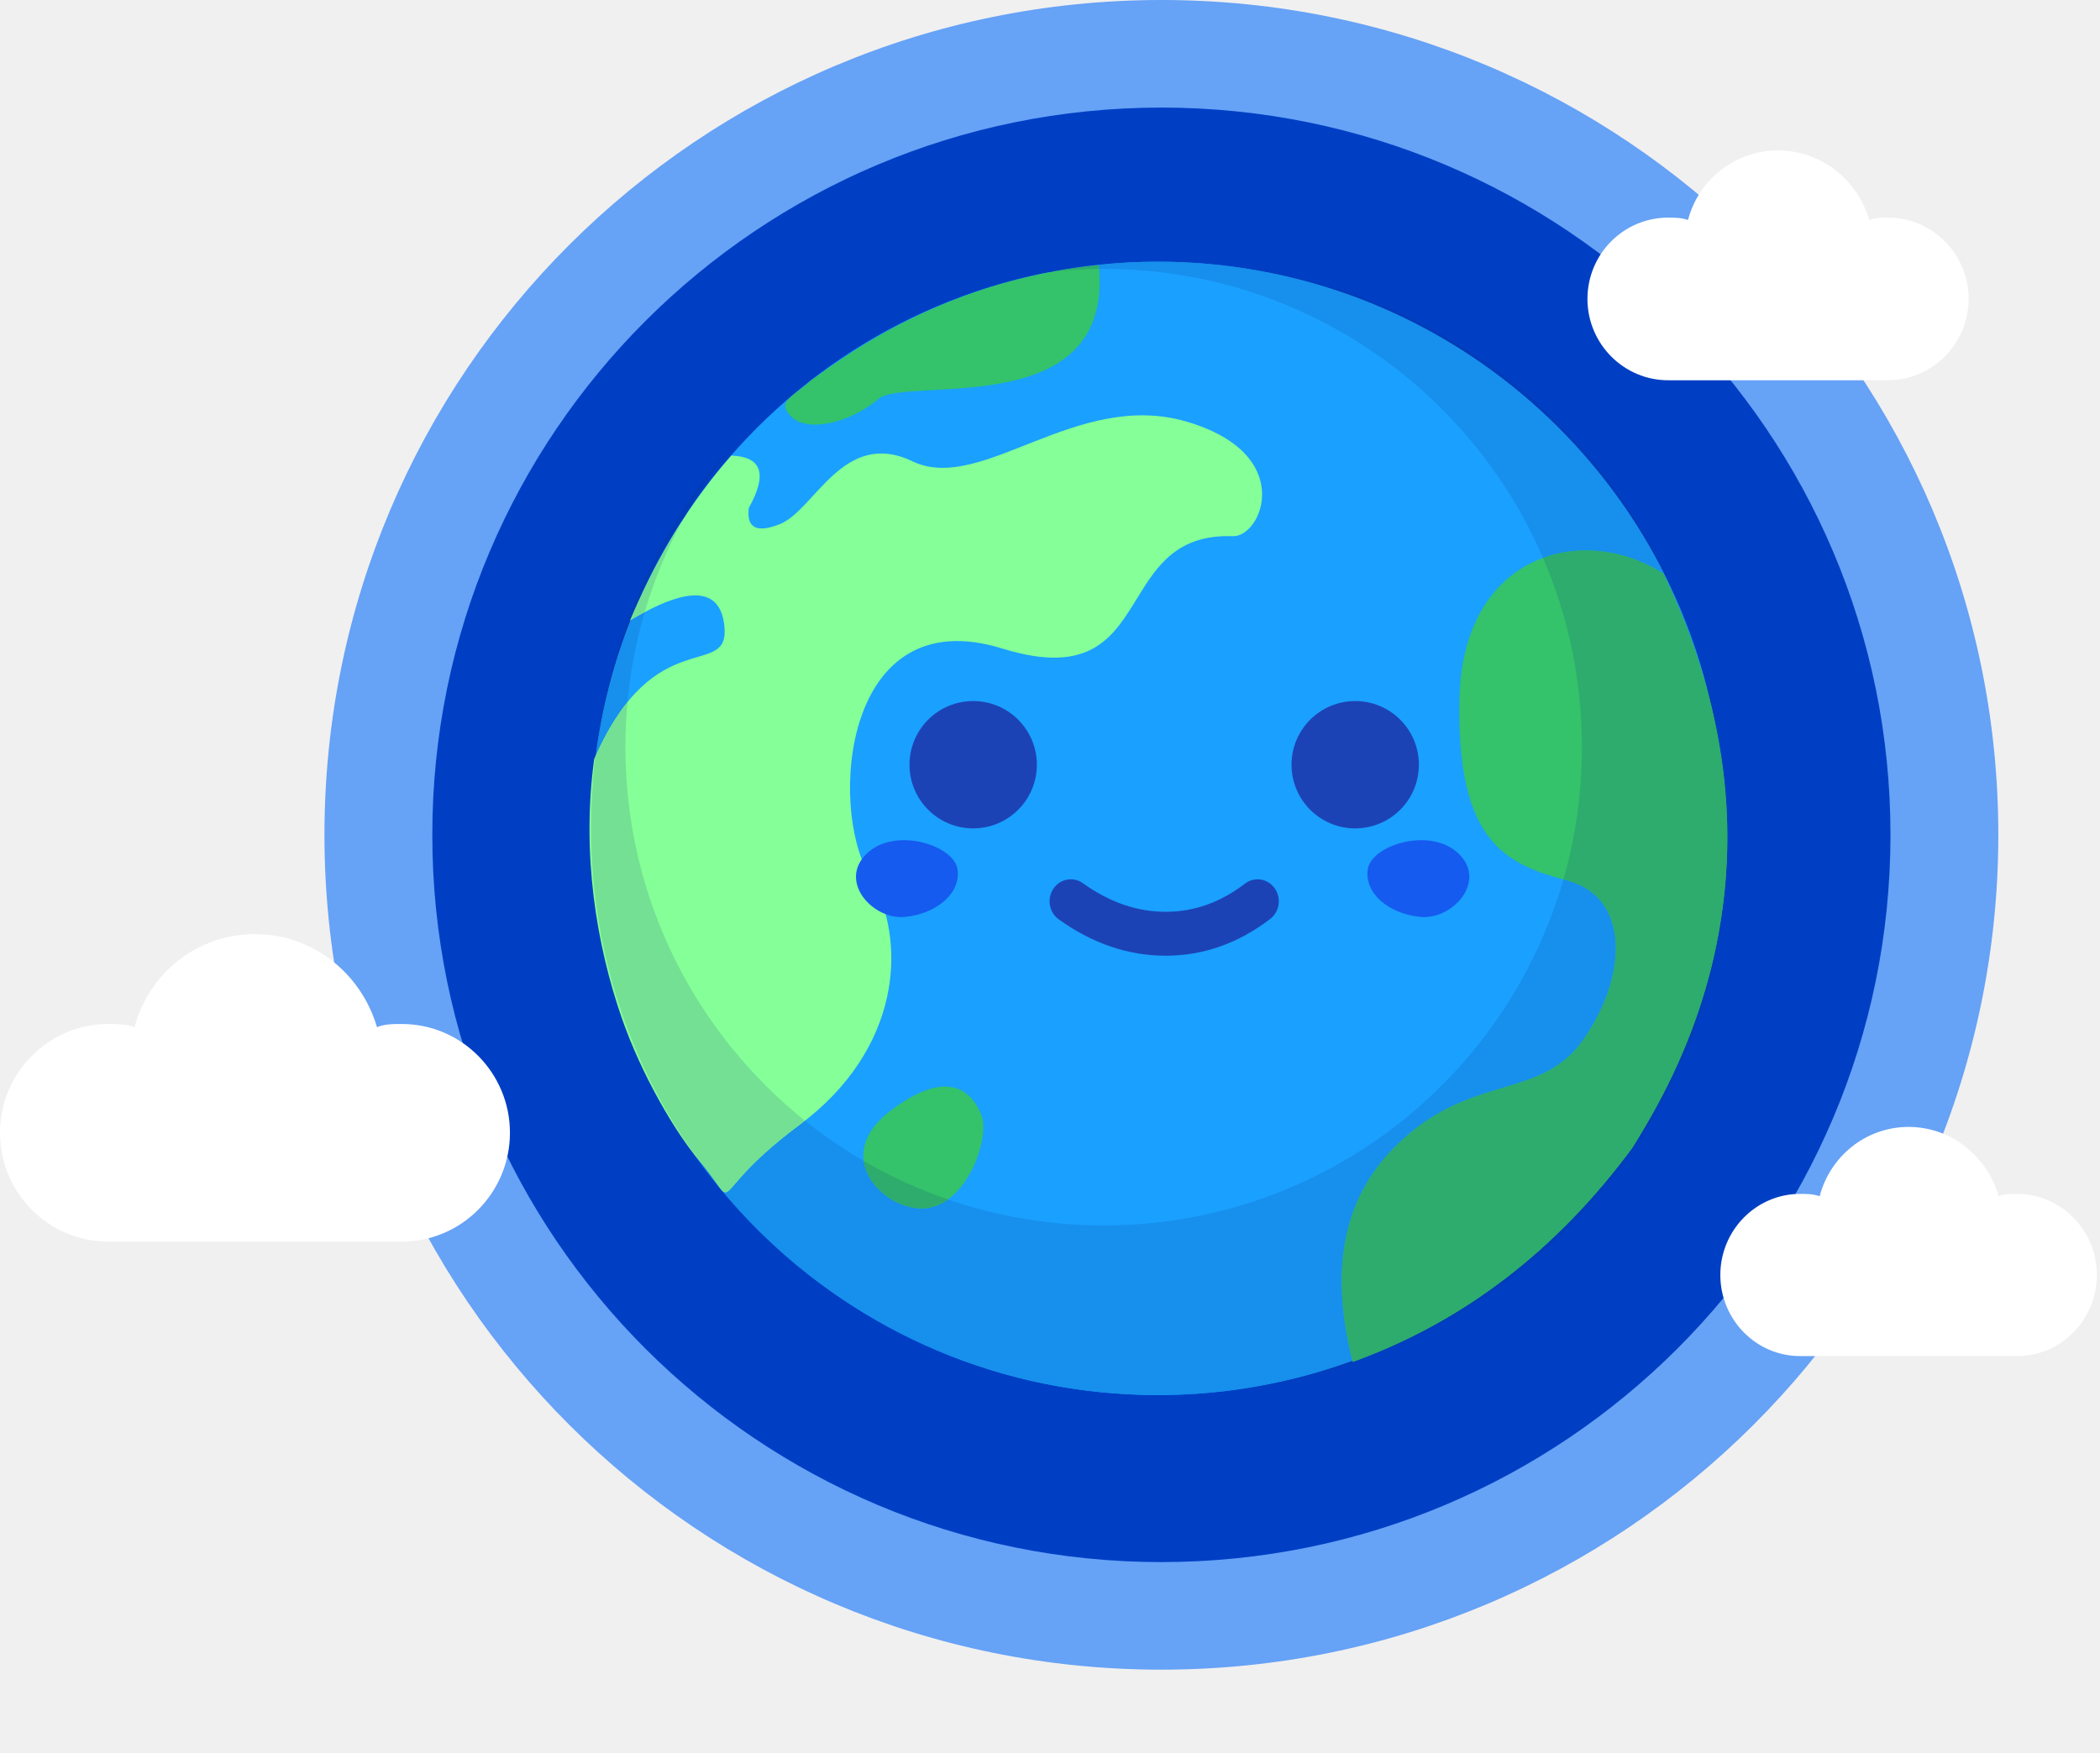
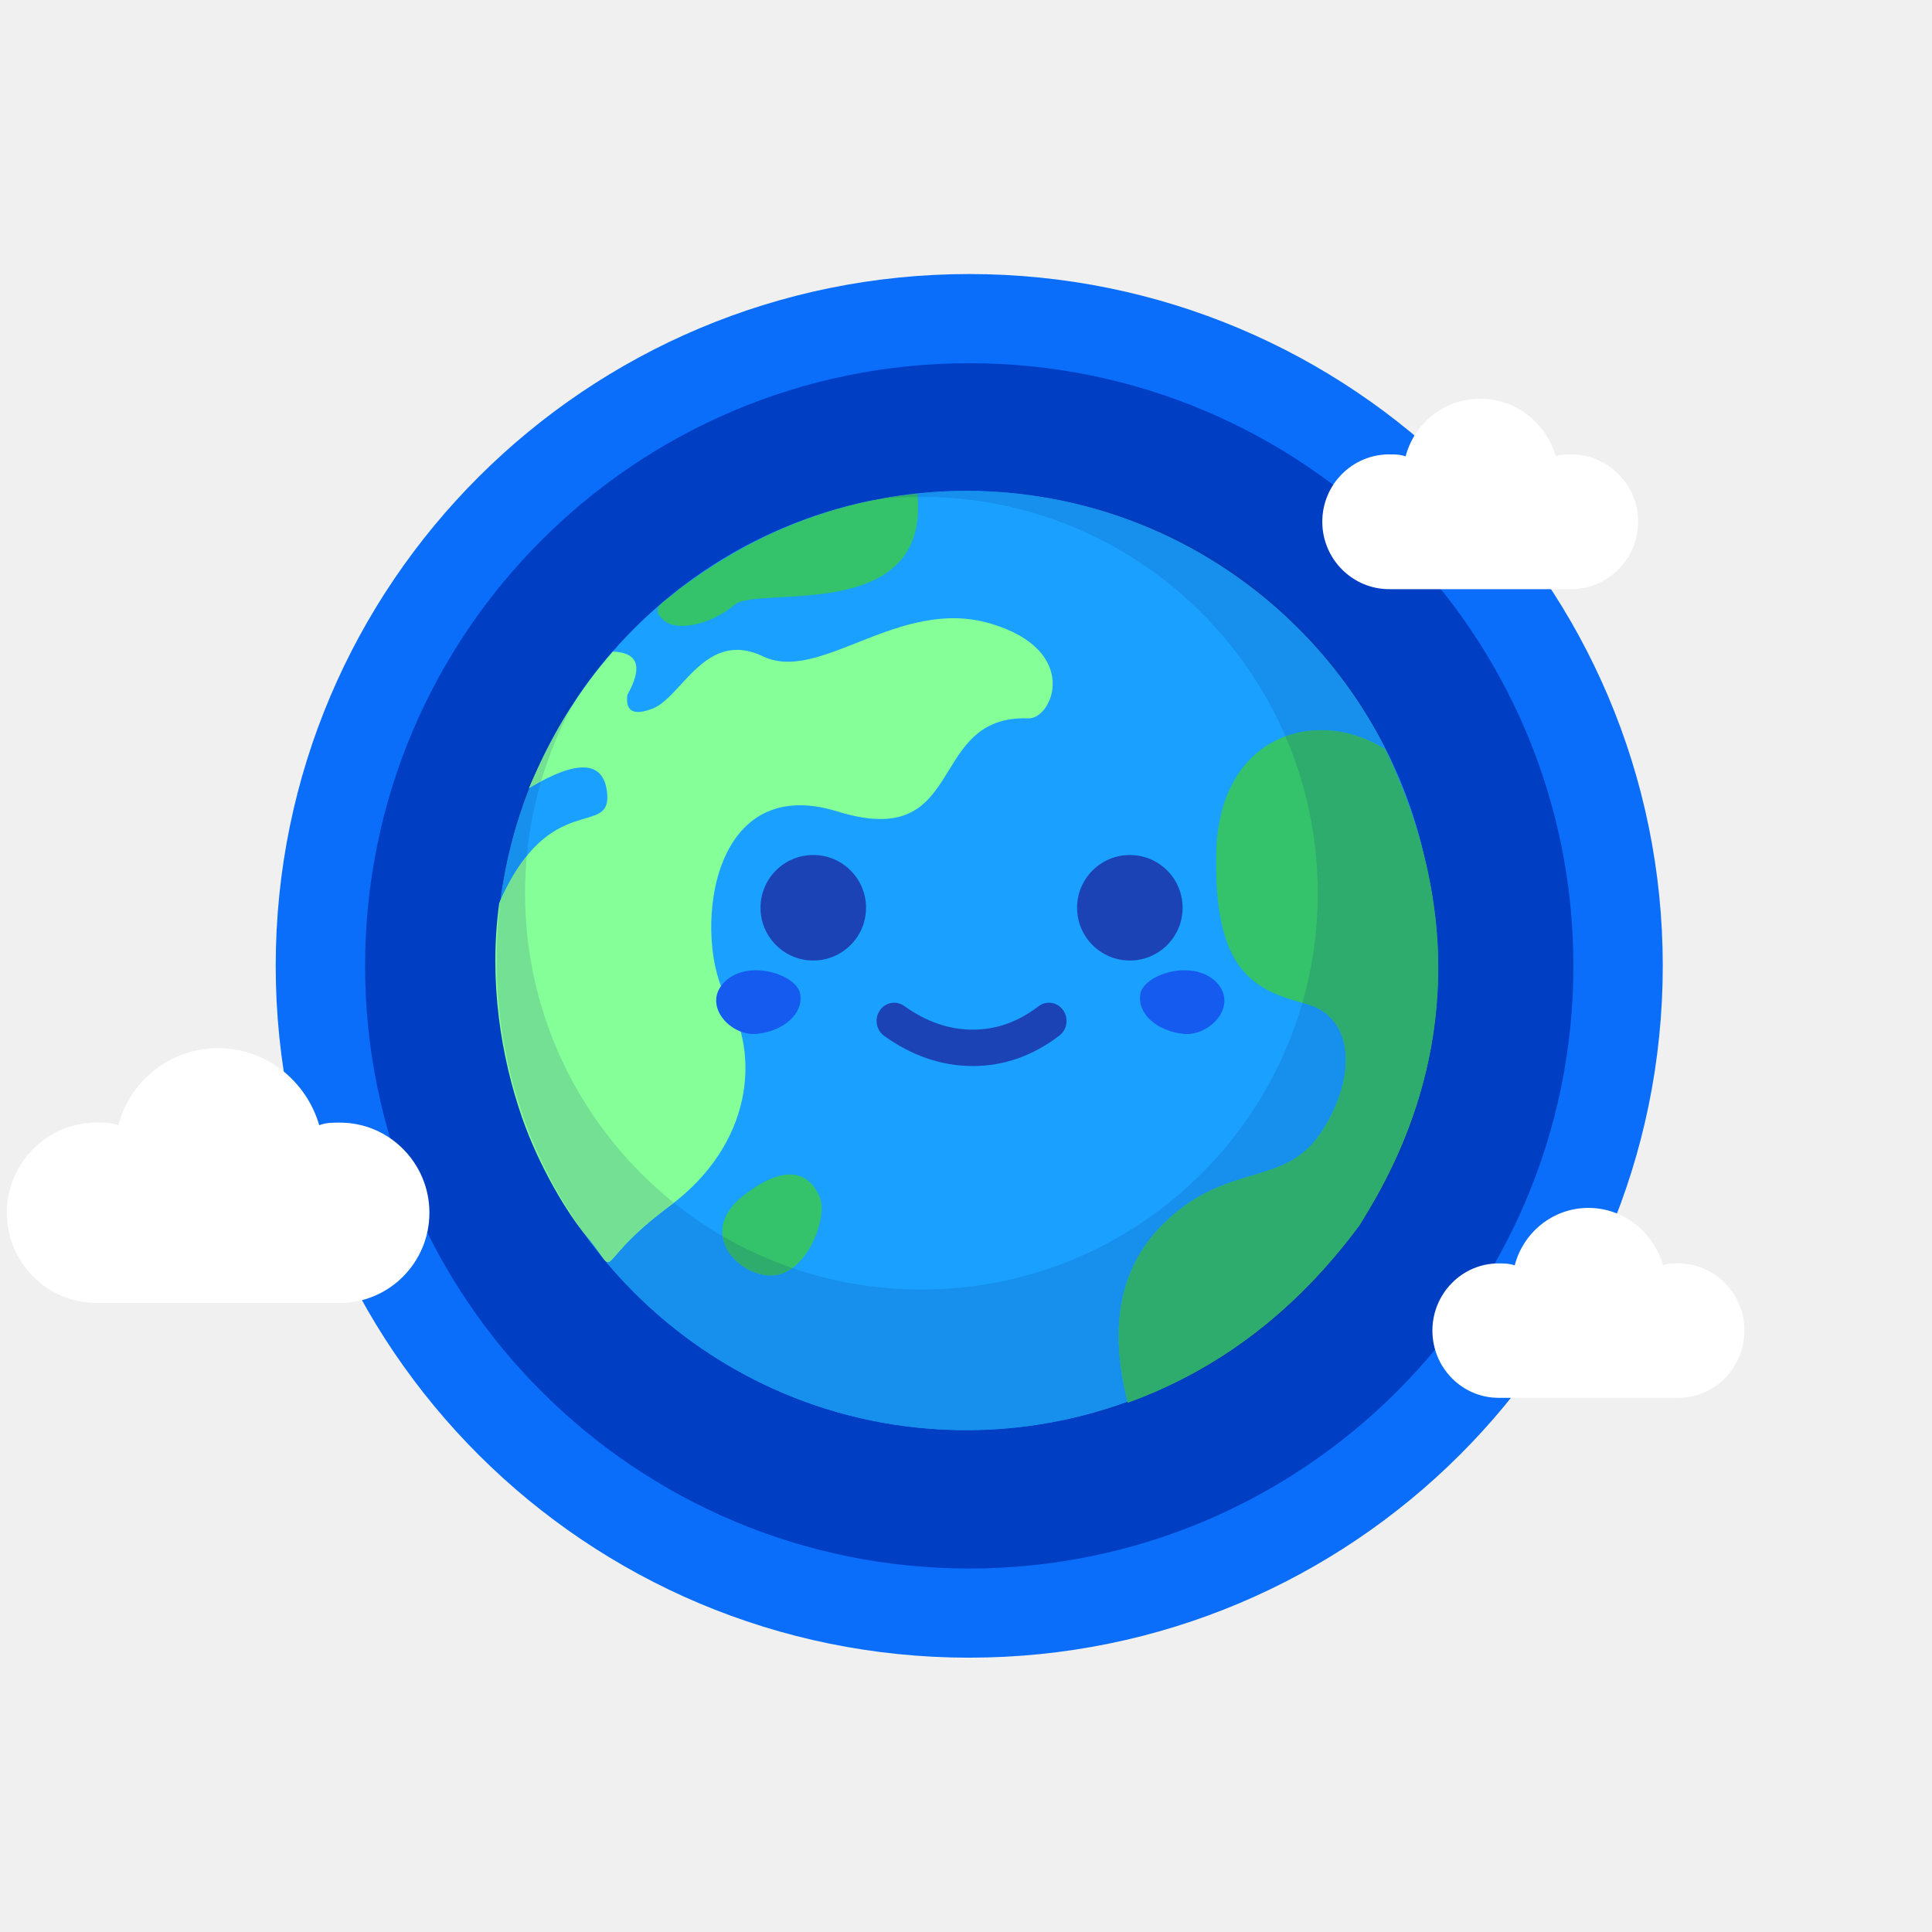
- <svg xmlns="http://www.w3.org/2000/svg" width="254" height="212" viewBox="0 0 254 212" fill="none">
-   <path d="M140.473 201.958C196.38 201.958 241.701 156.749 241.701 100.979C241.701 45.208 196.38 0 140.473 0C84.565 0 39.244 45.21 39.244 100.98C39.244 156.75 84.565 201.96 140.473 201.96" fill="rgba(10,110,250,0.6)" />
-   <path d="M140.473 188.946C189.176 188.946 228.658 149.563 228.658 100.979C228.658 52.395 189.176 13.012 140.473 13.012C91.77 13.012 52.288 52.396 52.288 100.98C52.288 149.564 91.77 188.948 140.473 188.948" fill="#003FC4" />
-   <path d="M140.041 168.743C177.897 168.743 208.584 138.056 208.584 100.2C208.584 62.345 177.897 31.657 140.041 31.657C102.186 31.657 71.498 62.345 71.498 100.2C71.498 138.056 102.186 168.743 140.041 168.743Z" fill="#1AA0FF" />
-   <path fill-rule="evenodd" clip-rule="evenodd" d="M106.243 48.258C102.931 51.092 97.757 52.374 95.744 50.43C93.73 48.484 96.097 47.953 98.163 45.945C100.475 44.506 112.929 34.015 132.9 32.065C134.849 51.202 109.555 45.423 106.244 48.258" fill="#34C26B" />
-   <path fill-rule="evenodd" clip-rule="evenodd" d="M76.206 75.045C79.496 67.276 83.578 60.63 88.452 55.108C92.154 55.237 92.861 57.343 90.574 61.425C90.262 63.861 91.515 64.515 94.332 63.392C98.555 61.705 101.997 51.796 110.361 55.798C114.554 57.805 119.51 55.61 125.095 53.413C130.649 51.229 136.828 49.046 143.501 50.994C156.887 54.901 152.627 64.979 149.111 64.856C142.436 64.623 139.97 68.411 137.639 72.198C134.694 76.984 131.963 81.769 121.229 78.444C102.001 72.489 100.243 97.577 105.11 105.766C109.978 113.954 108.87 127.013 96.734 136.043C84.599 145.073 90.108 146.882 84.432 140.208C81.882 137.211 77.672 130.266 75.183 123.075C72.178 114.394 70.297 103.316 71.868 91.825C79.207 74.956 88.42 82.475 87.6 75.601C87.053 71.016 83.256 70.831 76.207 75.045" fill="#85FF97" />
-   <path fill-rule="evenodd" clip-rule="evenodd" d="M201.208 69.397C191.474 63.128 176.931 66.956 176.525 84.467C176.12 101.979 182.216 104.55 189.608 106.517C197 108.485 197 117.737 191.652 125.557C186.303 133.377 177.828 129.513 168.599 138.844C162.446 145.065 160.786 153.697 163.62 164.739C176.974 159.91 188.248 151.278 197.44 138.844L198.09 137.787C203.651 128.658 217.597 103.378 201.209 69.397" fill="#34C26B" />
-   <path fill-rule="evenodd" clip-rule="evenodd" d="M118.716 134.907C117.661 132.185 114.79 128.886 107.565 134.469C100.341 140.052 107.17 146.714 112.082 146.138C116.995 145.562 119.768 137.629 118.716 134.907Z" fill="#34C26B" />
-   <path d="M89.817 52.438C80.025 62.833 73.735 76.419 71.992 91.542C72.014 91.492 72.036 91.442 72.06 91.391C72.793 85.678 74.228 80.186 76.278 75.003C76.255 75.016 76.231 75.031 76.207 75.046C76.533 74.275 76.868 73.513 77.21 72.764C78.779 69.174 80.648 65.746 82.783 62.509C84.771 58.899 87.133 55.525 89.817 52.438ZM140.041 31.657C134.703 31.657 129.587 32.184 124.726 33.184C125.527 33.063 126.333 32.958 127.145 32.868C131.322 32.073 135.634 31.657 140.041 31.657C172.55 31.657 199.773 54.291 206.815 84.657C213.444 110.885 202.781 130.085 198.089 137.789L197.439 138.845C188.247 151.279 176.974 159.91 163.619 164.74C163.607 164.691 163.594 164.643 163.582 164.594C156.24 167.28 148.312 168.745 140.041 168.745C177.897 168.745 208.969 139.644 208.969 101.789C208.969 63.933 180.783 31.659 140.041 31.659" fill="#013CB9" />
-   <path d="M189.101 106.381C182.159 130.548 159.89 148.228 133.491 148.228C126.893 148.228 120.557 147.125 114.65 145.09C113.88 145.649 113.02 146.028 112.081 146.137C111.88 146.16 111.678 146.172 111.472 146.172C108.419 146.172 104.902 143.643 104.467 140.431C101.974 138.982 99.602 137.355 97.363 135.563C97.156 135.723 96.946 135.884 96.733 136.043C89.52 141.411 88.54 144.226 87.74 144.226C87.195 144.226 86.732 142.914 84.429 140.208C84.308 140.065 84.183 139.913 84.053 139.752C96.467 157.292 116.916 168.742 140.039 168.742C148.311 168.742 156.239 167.277 163.58 164.592C160.797 153.62 162.469 145.037 168.595 138.843C177.825 129.512 186.299 133.376 191.648 125.556C196.997 117.736 196.997 108.482 189.605 106.516C189.435 106.471 189.266 106.426 189.098 106.38M77.975 74.042C77.431 74.331 76.864 74.651 76.275 75.003C74.224 80.186 72.789 85.678 72.056 91.391C73.302 88.608 74.6 86.514 75.891 84.92C76.242 81.179 76.947 77.541 77.975 74.042ZM82.779 62.508C80.644 65.745 78.776 69.174 77.206 72.763C78.812 69.248 80.588 65.978 82.538 62.95C82.618 62.802 82.699 62.654 82.779 62.507M140.039 31.655C135.63 31.655 131.318 32.072 127.142 32.866C127.226 32.857 127.308 32.847 127.391 32.839C129.157 32.513 130.993 32.249 132.898 32.063C132.914 32.219 132.927 32.372 132.94 32.524C133.122 32.523 133.306 32.521 133.49 32.521C157.306 32.521 177.763 46.915 186.634 67.477C188.288 66.87 190.045 66.575 191.822 66.575C195.044 66.575 198.334 67.546 201.205 69.395C203.764 74.702 205.584 79.8 206.811 84.654C199.769 54.286 172.547 31.654 140.038 31.654" fill="#178FEC" />
-   <path d="M132.9 32.066C130.996 32.253 129.16 32.516 127.393 32.842C129.22 32.651 131.071 32.544 132.943 32.527C132.931 32.375 132.918 32.222 132.902 32.066" fill="#2DAC6D" />
-   <path d="M75.894 84.921C74.603 86.514 73.305 88.609 72.058 91.392C72.036 91.443 72.014 91.492 71.991 91.543C71.664 94.378 71.497 97.268 71.497 100.201C71.497 114.933 76.145 128.58 84.054 139.754C84.183 139.915 84.308 140.067 84.43 140.21C86.734 142.918 87.195 144.228 87.741 144.228C88.541 144.228 89.521 141.412 96.734 136.045C96.947 135.886 97.158 135.726 97.364 135.565C84.122 124.963 75.64 108.661 75.64 90.379C75.64 88.539 75.726 86.719 75.894 84.923M82.54 62.955C80.592 65.983 78.814 69.253 77.209 72.768C76.867 73.517 76.532 74.278 76.206 75.049C76.229 75.034 76.254 75.021 76.277 75.006C76.867 74.654 77.433 74.334 77.977 74.045C79.117 70.163 80.654 66.451 82.54 62.955Z" fill="#73E093" />
-   <path d="M191.824 66.577C190.047 66.577 188.291 66.873 186.636 67.479C189.666 74.501 191.344 82.243 191.344 90.376C191.344 95.929 190.562 101.299 189.101 106.381C189.269 106.427 189.438 106.473 189.607 106.518C196.999 108.485 196.999 117.737 191.65 125.557C186.301 133.377 177.827 129.513 168.598 138.844C162.472 145.039 160.8 153.621 163.582 164.593C163.594 164.642 163.607 164.69 163.619 164.739C176.973 159.91 188.247 151.279 197.439 138.844L198.089 137.787C202.781 130.084 213.444 110.883 206.815 84.656C205.588 79.801 203.767 74.705 201.208 69.397C198.336 67.548 195.047 66.577 191.826 66.577" fill="#2DAC6D" />
-   <path d="M104.468 140.432C104.904 143.644 108.421 146.174 111.473 146.174C111.679 146.174 111.882 146.162 112.082 146.138C113.02 146.028 113.88 145.65 114.651 145.091C111.088 143.864 107.678 142.298 104.468 140.432Z" fill="#2DAC6D" />
-   <path d="M128.054 111.202C132.126 114.12 136.456 115.602 140.991 115.602C145.526 115.602 149.787 114.104 153.636 111.152C154.775 110.278 155.013 108.615 154.17 107.436C153.325 106.256 151.719 106.009 150.579 106.883C147.6 109.167 144.428 110.288 140.991 110.288C137.554 110.288 134.213 109.151 130.979 106.832C129.813 105.997 128.213 106.297 127.407 107.504C126.599 108.71 126.89 110.366 128.055 111.201L128.054 111.202Z" fill="#1C43B5" />
-   <path fill-rule="evenodd" clip-rule="evenodd" d="M109.487 110.905C105.584 111.307 101.382 106.646 104.787 103.294C108.191 99.942 115.317 102.216 115.8 105.086C116.283 107.955 113.392 110.503 109.487 110.905Z" fill="#155BEF" />
-   <path fill-rule="evenodd" clip-rule="evenodd" d="M171.761 110.905C175.665 111.307 179.866 106.646 176.462 103.294C173.058 99.942 165.932 102.216 165.449 105.086C164.966 107.955 167.856 110.503 171.761 110.905Z" fill="#155BEF" />
-   <path d="M117.707 100.2C121.96 100.2 125.409 96.752 125.409 92.499C125.409 88.246 121.961 84.798 117.707 84.798C113.452 84.798 110.006 88.246 110.006 92.499C110.006 96.752 113.454 100.2 117.707 100.2Z" fill="#1C43B5" />
-   <path d="M163.915 100.2C168.169 100.2 171.616 96.752 171.616 92.499C171.616 88.246 168.169 84.798 163.915 84.798C159.662 84.798 156.213 88.246 156.213 92.499C156.213 96.752 159.661 100.2 163.915 100.2Z" fill="#1C43B5" />
-   <path fill-rule="evenodd" clip-rule="evenodd" d="M217.717 144.412C218.555 144.412 219.254 144.412 220.092 144.696C221.35 139.864 225.68 136.309 230.849 136.309C236.018 136.309 240.348 139.864 241.746 144.696C242.444 144.412 243.143 144.412 243.981 144.412C249.29 144.412 253.62 148.818 253.62 154.22C253.62 159.622 249.29 164.029 243.981 164.029H217.717C212.409 164.029 208.078 159.623 208.078 154.22C208.078 148.817 212.409 144.412 217.717 144.412Z" fill="white" />
-   <path fill-rule="evenodd" clip-rule="evenodd" d="M13.055 123.861C14.19 123.861 15.136 123.861 16.271 124.242C17.974 117.758 23.838 112.99 30.84 112.99C37.841 112.99 43.706 117.758 45.597 124.242C46.543 123.861 47.489 123.861 48.624 123.861C55.814 123.861 61.679 129.774 61.679 137.02C61.679 144.266 55.814 150.179 48.624 150.179C36.768 150.179 24.911 150.179 13.054 150.179C5.865 150.179 0 144.266 0 137.02C0 129.774 5.865 123.861 13.055 123.861Z" fill="white" />
-   <path fill-rule="evenodd" clip-rule="evenodd" d="M201.763 26.323C202.612 26.323 203.319 26.323 204.168 26.607C205.441 21.76 209.825 18.197 215.059 18.197C220.292 18.197 224.675 21.76 226.09 26.607C226.797 26.323 227.504 26.323 228.352 26.323C233.727 26.323 238.111 30.743 238.111 36.159C238.111 41.575 233.679 46.044 228.264 45.995C219.459 45.995 210.658 45.995 201.853 45.995C196.439 46.044 192.006 41.606 192.006 36.159C192.006 30.712 196.39 26.323 201.765 26.323H201.763Z" fill="white" />
+ <svg xmlns="http://www.w3.org/2000/svg" width="282" height="282" viewBox="0 0 282 282" fill="none">
+   <path d="M141.473 241.958C197.38 241.958 242.701 196.749 242.701 140.979C242.701 85.208 197.38 40 141.473 40C85.565 40 40.244 85.21 40.244 140.98C40.244 196.75 85.565 241.96 141.473 241.96" fill="#0A6EFA" />
+   <path d="M141.473 228.946C190.176 228.946 229.658 189.563 229.658 140.979C229.658 92.395 190.176 53.012 141.473 53.012C92.77 53.012 53.288 92.396 53.288 140.98C53.288 189.564 92.77 228.948 141.473 228.948" fill="#003FC4" />
+   <path d="M141.041 208.743C178.897 208.743 209.584 178.056 209.584 140.2C209.584 102.345 178.897 71.657 141.041 71.657C103.186 71.657 72.499 102.345 72.499 140.2C72.499 178.056 103.186 208.743 141.041 208.743Z" fill="#1AA0FF" />
+   <path fill-rule="evenodd" clip-rule="evenodd" d="M107.243 88.258C103.931 91.092 98.758 92.374 96.744 90.43C94.73 88.484 97.097 87.953 99.163 85.945C101.475 84.506 113.929 74.015 133.9 72.065C135.849 91.202 110.555 85.423 107.244 88.258" fill="#34C26B" />
+   <path fill-rule="evenodd" clip-rule="evenodd" d="M77.206 115.045C80.496 107.276 84.577 100.63 89.452 95.108C93.153 95.237 93.861 97.343 91.574 101.426C91.262 103.861 92.515 104.515 95.332 103.392C99.555 101.705 102.997 91.796 111.361 95.798C115.554 97.805 120.51 95.61 126.095 93.413C131.649 91.229 137.828 89.046 144.501 90.994C157.887 94.901 153.627 104.979 150.111 104.856C143.436 104.623 140.97 108.411 138.639 112.198C135.694 116.984 132.963 121.77 122.229 118.444C103.001 112.489 101.243 137.577 106.11 145.766C110.978 153.954 109.87 167.013 97.734 176.043C85.598 185.073 91.108 186.882 85.432 180.208C82.882 177.211 78.672 170.266 76.183 163.075C73.178 154.394 71.297 143.316 72.868 131.825C80.207 114.956 89.42 122.476 88.6 115.601C88.053 111.017 84.256 110.831 77.207 115.045" fill="#85FF97" />
+   <path fill-rule="evenodd" clip-rule="evenodd" d="M202.208 109.397C192.474 103.128 177.931 106.956 177.525 124.467C177.12 141.979 183.216 144.55 190.608 146.517C198 148.485 198 157.737 192.652 165.557C187.303 173.377 178.828 169.513 169.599 178.844C163.446 185.065 161.786 193.697 164.62 204.739C177.974 199.91 189.248 191.278 198.44 178.844L199.09 177.787C204.651 168.658 218.597 143.378 202.209 109.397" fill="#34C26B" />
+   <path fill-rule="evenodd" clip-rule="evenodd" d="M119.716 174.907C118.661 172.185 115.79 168.886 108.565 174.469C101.341 180.052 108.17 186.714 113.082 186.138C117.995 185.562 120.768 177.629 119.716 174.907Z" fill="#34C26B" />
+   <path d="M90.817 92.438C81.025 102.833 74.735 116.42 72.992 131.542C73.014 131.492 73.036 131.442 73.06 131.391C73.793 125.678 75.228 120.186 77.278 115.003C77.255 115.016 77.231 115.031 77.207 115.046C77.533 114.275 77.868 113.513 78.21 112.764C79.779 109.174 81.648 105.746 83.783 102.509C85.771 98.899 88.133 95.525 90.817 92.438ZM141.041 71.657C135.703 71.657 130.587 72.184 125.726 73.184C126.527 73.063 127.333 72.958 128.145 72.868C132.322 72.073 136.634 71.657 141.041 71.657C173.55 71.657 200.773 94.291 207.815 124.657C214.444 150.885 203.781 170.085 199.089 177.789L198.439 178.845C189.247 191.279 177.974 199.91 164.619 204.74C164.607 204.691 164.594 204.643 164.582 204.594C157.24 207.28 149.312 208.745 141.041 208.745C178.897 208.745 209.969 179.644 209.969 141.789C209.969 103.933 181.783 71.659 141.041 71.659" fill="#013CB9" />
+   <path d="M190.101 146.381C183.159 170.548 160.89 188.228 134.491 188.228C127.893 188.228 121.557 187.125 115.65 185.09C114.88 185.649 114.02 186.028 113.081 186.137C112.88 186.16 112.678 186.172 112.472 186.172C109.419 186.172 105.902 183.643 105.467 180.431C102.974 178.982 100.602 177.355 98.363 175.563C98.156 175.723 97.946 175.884 97.733 176.043C90.52 181.411 89.54 184.226 88.74 184.226C88.195 184.226 87.733 182.914 85.43 180.208C85.308 180.065 85.183 179.913 85.053 179.752C97.467 197.292 117.916 208.742 141.039 208.742C149.311 208.742 157.239 207.277 164.58 204.592C161.797 193.62 163.469 185.037 169.595 178.843C178.825 169.512 187.299 173.376 192.648 165.556C197.997 157.736 197.997 148.482 190.605 146.516C190.435 146.471 190.266 146.426 190.098 146.38M78.975 114.042C78.431 114.331 77.865 114.651 77.275 115.003C75.224 120.186 73.789 125.678 73.056 131.391C74.303 128.608 75.601 126.514 76.891 124.92C77.242 121.179 77.947 117.541 78.975 114.042ZM83.78 102.508C81.645 105.745 79.777 109.174 78.207 112.763C79.812 109.248 81.588 105.978 83.538 102.95C83.618 102.802 83.699 102.654 83.78 102.507M141.039 71.655C136.63 71.655 132.318 72.072 128.142 72.866C128.226 72.857 128.308 72.847 128.391 72.839C130.157 72.513 131.993 72.249 133.898 72.063C133.914 72.219 133.927 72.372 133.94 72.524C134.122 72.523 134.306 72.521 134.49 72.521C158.306 72.521 178.763 86.915 187.634 107.477C189.288 106.87 191.045 106.575 192.822 106.575C196.044 106.575 199.334 107.545 202.205 109.395C204.764 114.702 206.584 119.8 207.811 124.654C200.769 94.286 173.547 71.654 141.038 71.654" fill="#178FEC" />
+   <path d="M133.9 72.066C131.996 72.253 130.16 72.516 128.393 72.842C130.22 72.651 132.071 72.544 133.943 72.527C133.931 72.375 133.918 72.222 133.902 72.066" fill="#2DAC6D" />
+   <path d="M76.894 124.921C75.603 126.514 74.305 128.609 73.058 131.392C73.036 131.443 73.014 131.492 72.991 131.543C72.664 134.378 72.497 137.268 72.497 140.201C72.497 154.933 77.145 168.58 85.054 179.754C85.183 179.915 85.308 180.067 85.431 180.21C87.734 182.918 88.195 184.228 88.741 184.228C89.542 184.228 90.521 181.412 97.734 176.045C97.947 175.886 98.158 175.726 98.364 175.565C85.122 164.963 76.64 148.661 76.64 130.379C76.64 128.539 76.726 126.719 76.894 124.923M83.541 102.955C81.592 105.982 79.814 109.253 78.209 112.768C77.867 113.517 77.532 114.278 77.206 115.049C77.23 115.034 77.254 115.021 77.277 115.006C77.867 114.654 78.433 114.334 78.977 114.045C80.117 110.163 81.654 106.451 83.541 102.955Z" fill="#73E093" />
+   <path d="M192.824 106.577C191.047 106.577 189.291 106.873 187.636 107.479C190.666 114.501 192.344 122.243 192.344 130.376C192.344 135.929 191.562 141.299 190.101 146.381C190.269 146.427 190.438 146.473 190.607 146.518C197.999 148.485 197.999 157.737 192.65 165.557C187.301 173.377 178.827 169.513 169.598 178.844C163.472 185.039 161.8 193.621 164.582 204.593C164.594 204.642 164.607 204.69 164.619 204.739C177.973 199.91 189.247 191.279 198.439 178.844L199.089 177.787C203.781 170.084 214.444 150.883 207.815 124.656C206.588 119.801 204.767 114.705 202.208 109.398C199.336 107.548 196.047 106.577 192.826 106.577" fill="#2DAC6D" />
+   <path d="M105.468 180.432C105.904 183.644 109.421 186.174 112.473 186.174C112.679 186.174 112.882 186.162 113.082 186.138C114.02 186.028 114.88 185.65 115.651 185.091C112.088 183.864 108.678 182.298 105.468 180.432Z" fill="#2DAC6D" />
+   <path d="M129.054 151.202C133.126 154.12 137.456 155.602 141.991 155.602C146.526 155.602 150.787 154.104 154.636 151.152C155.775 150.278 156.013 148.615 155.17 147.436C154.325 146.256 152.719 146.009 151.579 146.883C148.6 149.167 145.428 150.288 141.991 150.288C138.554 150.288 135.213 149.151 131.979 146.832C130.813 145.997 129.213 146.297 128.407 147.504C127.599 148.71 127.89 150.366 129.055 151.201L129.054 151.202Z" fill="#1C43B5" />
+   <path fill-rule="evenodd" clip-rule="evenodd" d="M110.487 150.905C106.584 151.307 102.382 146.646 105.787 143.294C109.191 139.942 116.317 142.216 116.8 145.086C117.283 147.955 114.392 150.503 110.487 150.905Z" fill="#155BEF" />
+   <path fill-rule="evenodd" clip-rule="evenodd" d="M172.761 150.905C176.665 151.307 180.866 146.646 177.462 143.294C174.058 139.942 166.932 142.216 166.449 145.086C165.966 147.955 168.856 150.503 172.761 150.905Z" fill="#155BEF" />
+   <path d="M118.707 140.2C122.96 140.2 126.409 136.752 126.409 132.499C126.409 128.246 122.961 124.798 118.707 124.798C114.452 124.798 111.006 128.246 111.006 132.499C111.006 136.752 114.454 140.2 118.707 140.2Z" fill="#1C43B5" />
+   <path d="M164.915 140.2C169.169 140.2 172.616 136.752 172.616 132.499C172.616 128.246 169.169 124.798 164.915 124.798C160.662 124.798 157.213 128.246 157.213 132.499C157.213 136.752 160.661 140.2 164.915 140.2Z" fill="#1C43B5" />
+   <path fill-rule="evenodd" clip-rule="evenodd" d="M218.717 184.412C219.555 184.412 220.254 184.412 221.092 184.696C222.35 179.864 226.68 176.309 231.849 176.309C237.018 176.309 241.348 179.864 242.746 184.696C243.444 184.412 244.143 184.412 244.981 184.412C250.29 184.412 254.62 188.818 254.62 194.22C254.62 199.622 250.29 204.029 244.981 204.029H218.717C213.409 204.029 209.078 199.623 209.078 194.22C209.078 188.817 213.409 184.412 218.717 184.412Z" fill="white" />
+   <path fill-rule="evenodd" clip-rule="evenodd" d="M14.055 163.861C15.19 163.861 16.136 163.861 17.271 164.242C18.974 157.758 24.838 152.99 31.84 152.99C38.841 152.99 44.706 157.758 46.597 164.242C47.543 163.861 48.489 163.861 49.624 163.861C56.814 163.861 62.679 169.774 62.679 177.02C62.679 184.266 56.814 190.179 49.624 190.179C37.768 190.179 25.911 190.179 14.054 190.179C6.865 190.179 1 184.266 1 177.02C1 169.774 6.865 163.861 14.055 163.861Z" fill="white" />
+   <path fill-rule="evenodd" clip-rule="evenodd" d="M202.763 66.323C203.612 66.323 204.319 66.323 205.168 66.607C206.441 61.76 210.825 58.197 216.059 58.197C221.292 58.197 225.675 61.76 227.09 66.607C227.797 66.323 228.504 66.323 229.352 66.323C234.727 66.323 239.111 70.743 239.111 76.159C239.111 81.575 234.679 86.044 229.264 85.995C220.459 85.995 211.658 85.995 202.853 85.995C197.439 86.044 193.006 81.606 193.006 76.159C193.006 70.712 197.39 66.323 202.765 66.323H202.763Z" fill="white" />
</svg>
